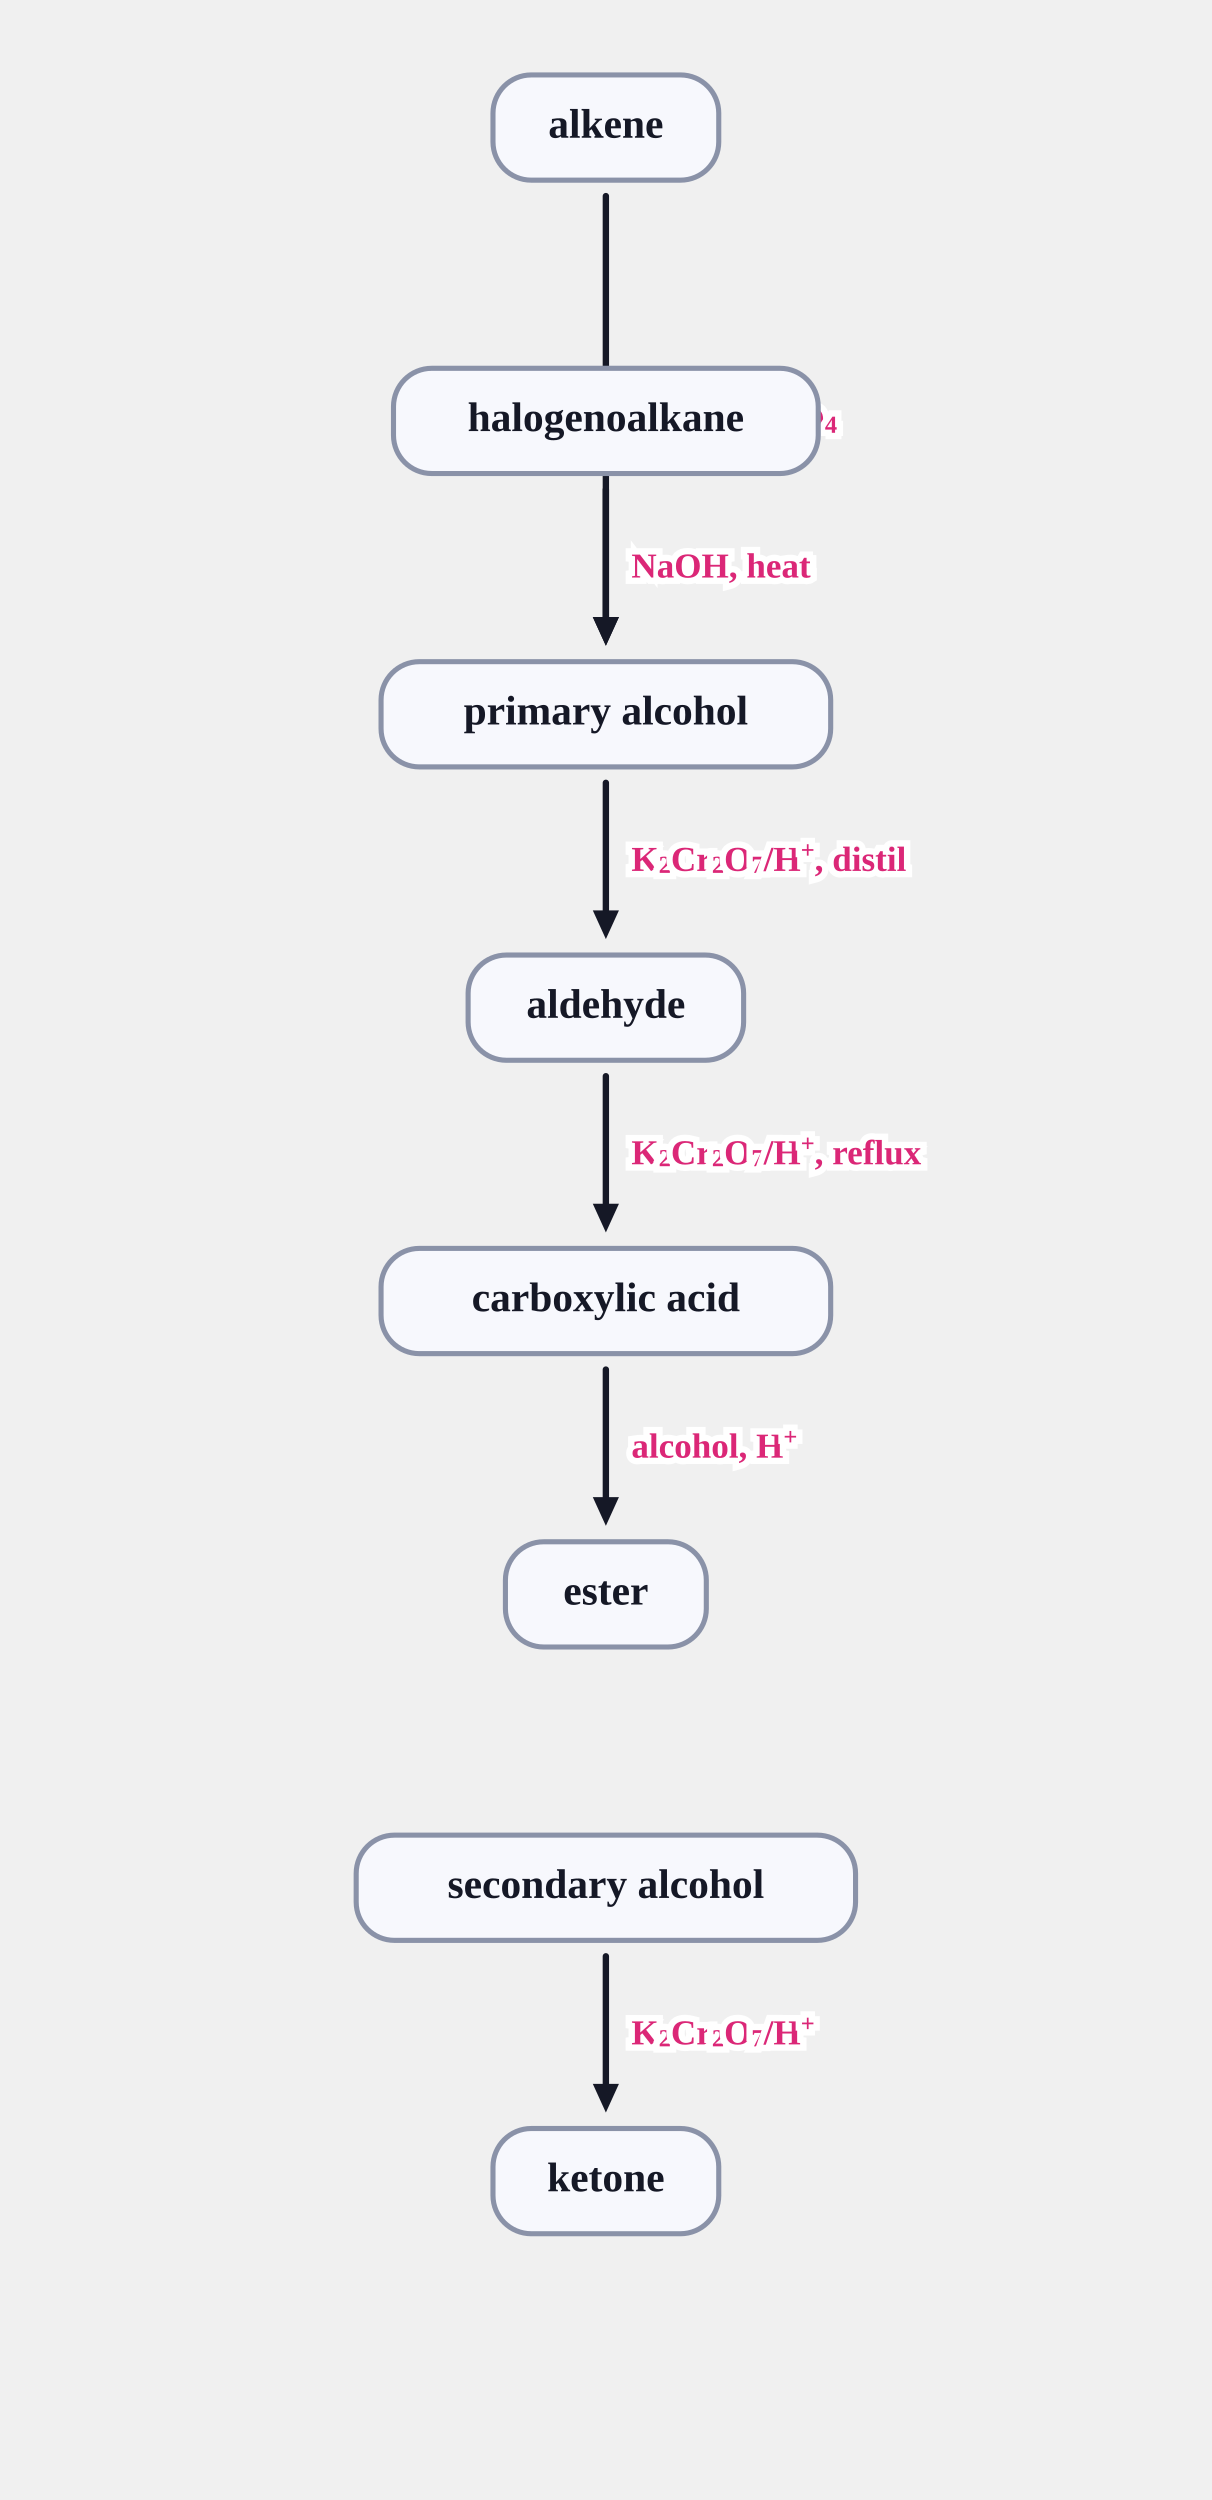
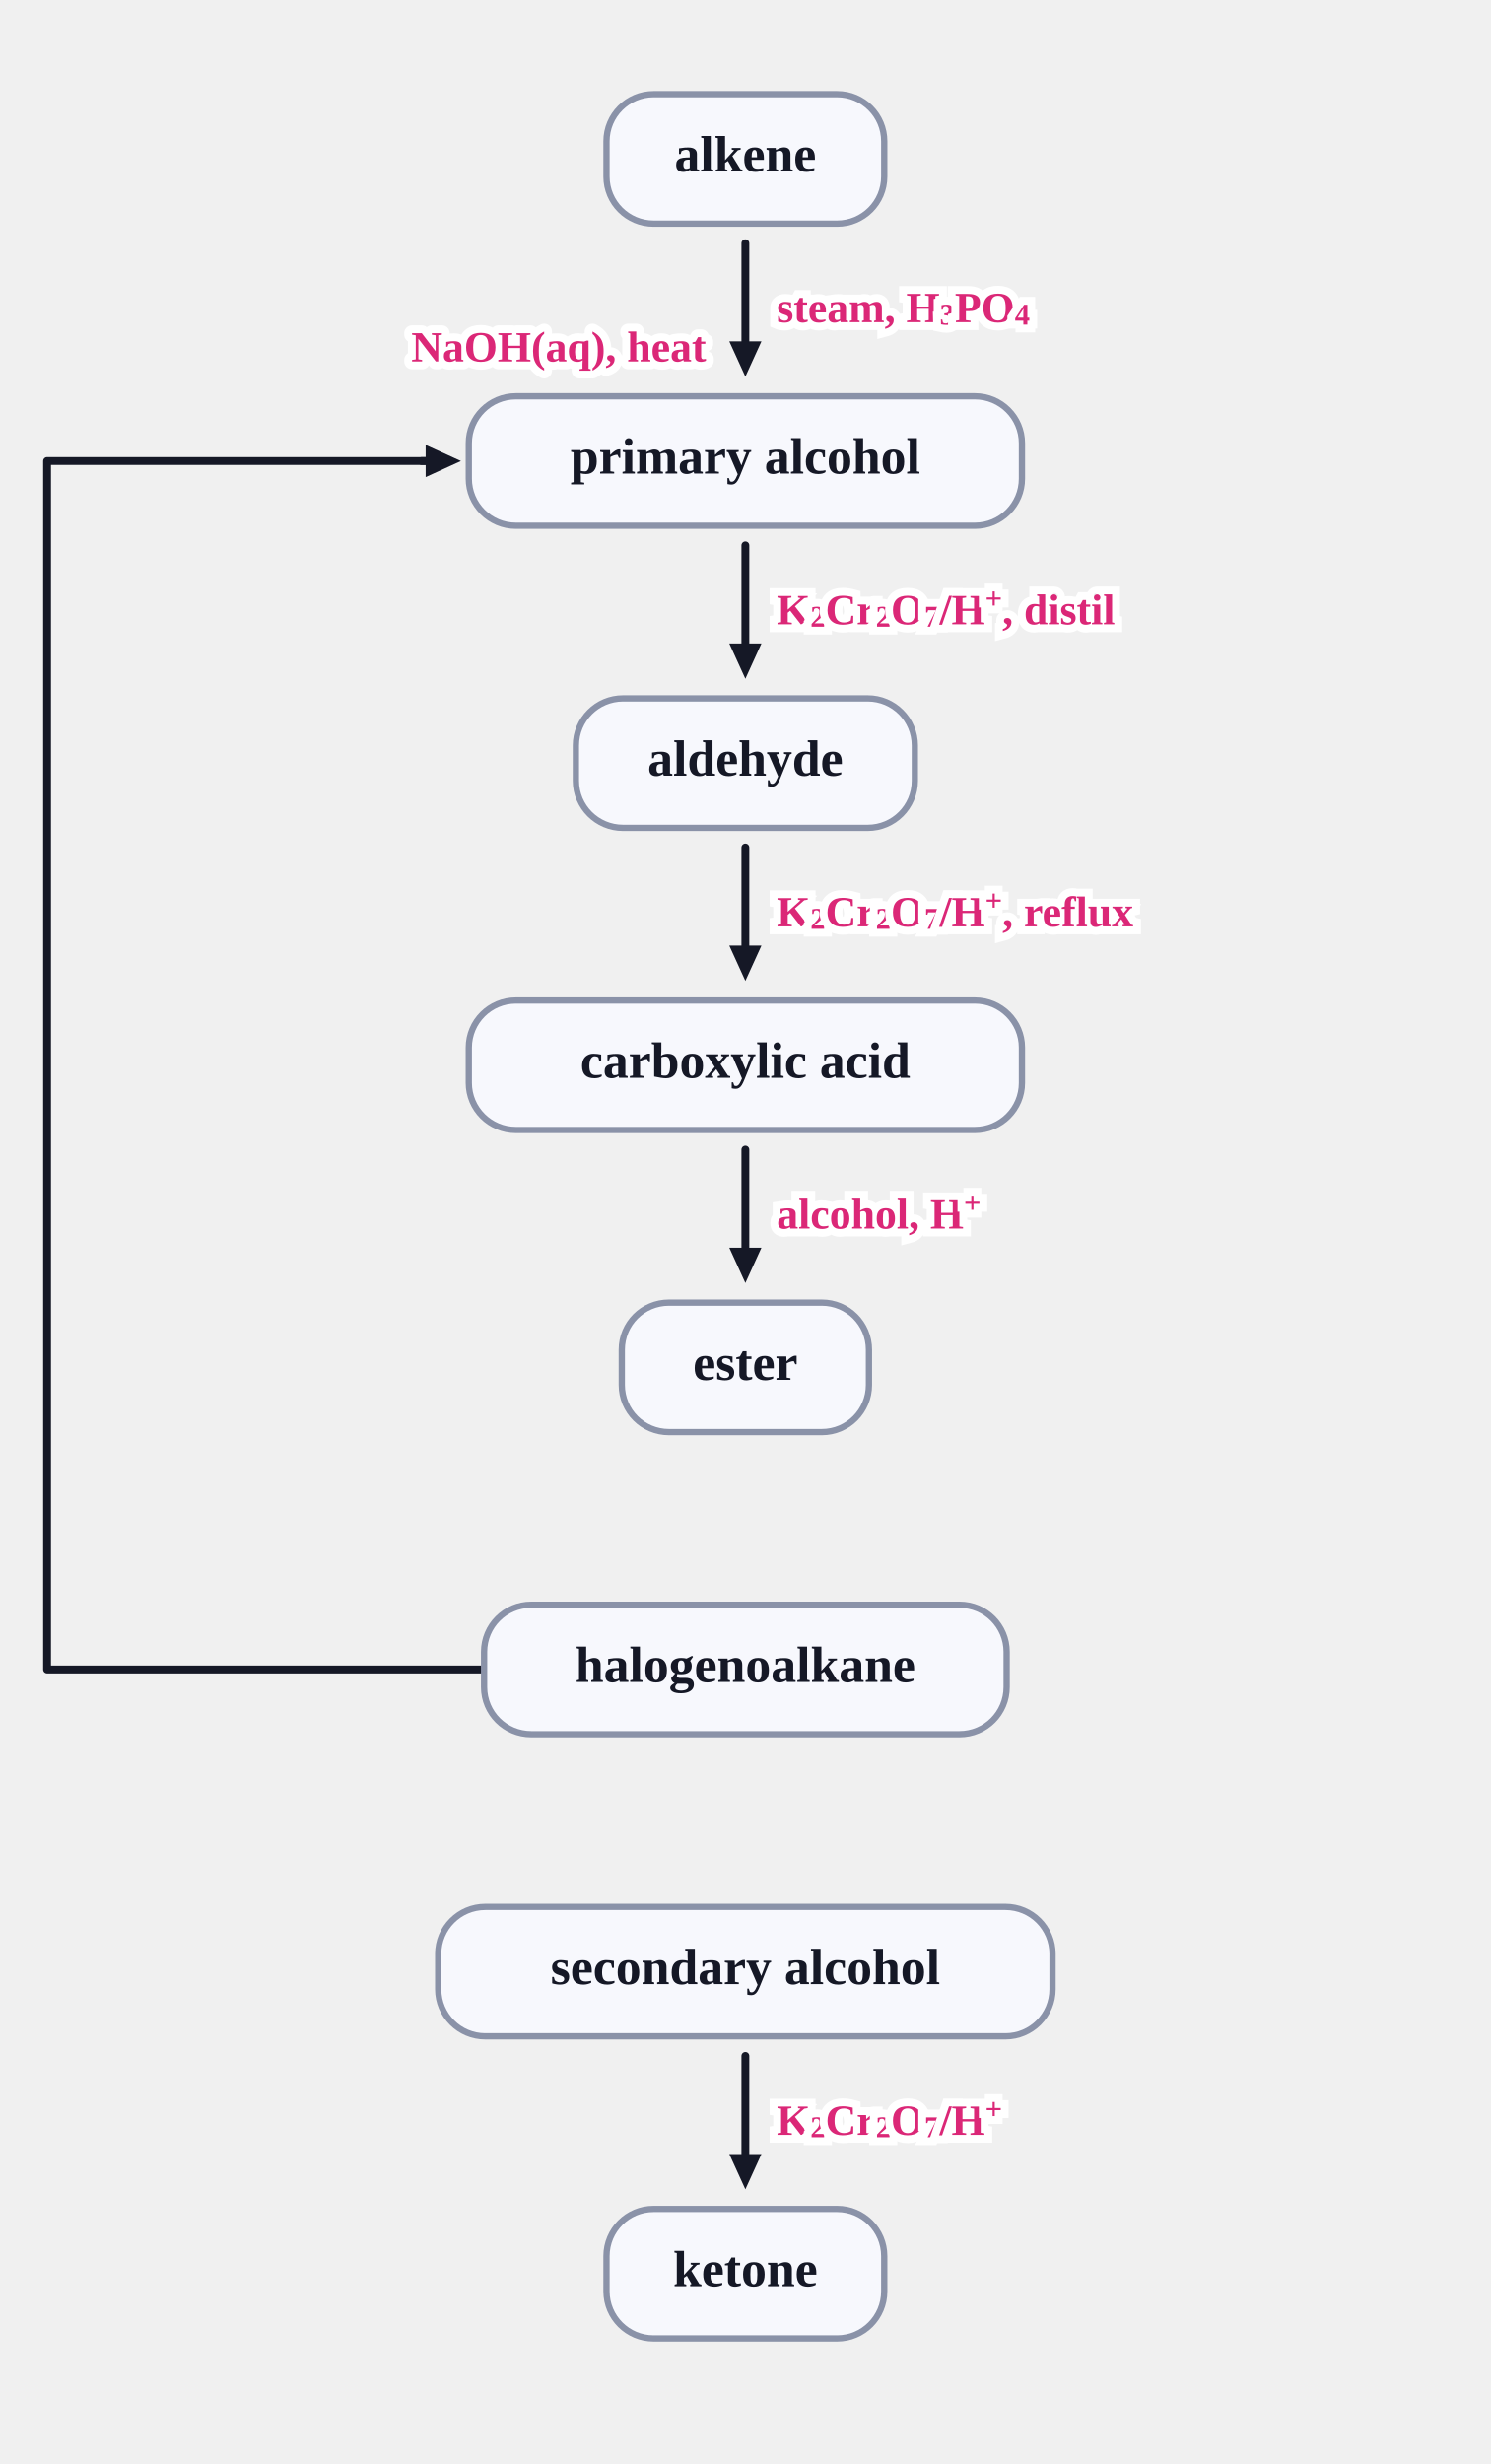
- <svg xmlns="http://www.w3.org/2000/svg" viewBox="0 0 380.0 784.0" width="380.0" height="784.0" role="img" aria-label="A flow map: alkene to alcohol (steam, H₃PO₄), halogenoalkane to alcohol (NaOH(aq), heat), primary alcohol to aldehyde to carboxylic acid (acidified dichromate), secondary alcohol to ketone, acid and alcohol to ester." style="color:var(--vx-ink, #151826);font-family:inherit;max-width:100%;height:auto">
-   <path d="M190.0 61.5 L190.0 194.4" stroke="var(--vx-ink, #151826)" stroke-width="2" stroke-linecap="round" fill="none" />
-   <path d="M190.0 202.5 L185.9 193.5 L194.1 193.5 Z" fill="var(--vx-ink, #151826)" />
-   <text x="198.0" y="132.0" font-size="11" font-weight="700" text-anchor="start" dominant-baseline="middle" fill="var(--vx-a2, #db2777)" stroke="#fff" stroke-width="4" paint-order="stroke">steam, H<tspan baseline-shift="sub" font-size="70%">3</tspan>PO<tspan baseline-shift="sub" font-size="70%">4</tspan>
+ <svg xmlns="http://www.w3.org/2000/svg" viewBox="0 0 380.0 628.0" width="380.0" height="628.0" role="img" aria-label="A flow map: alkene to alcohol (steam, H₃PO₄), halogenoalkane to alcohol (NaOH(aq), heat), primary alcohol to aldehyde to carboxylic acid (acidified dichromate), secondary alcohol to ketone, acid and alcohol to ester." style="color:var(--vx-ink, #151826);font-family:inherit;max-width:100%;height:auto">
+   <path d="M190.0 62.0 L190.0 87.9" stroke="var(--vx-ink, #151826)" stroke-width="2" stroke-linecap="round" fill="none" />
+   <path d="M190.0 96.0 L185.9 87.0 L194.1 87.0 Z" fill="var(--vx-ink, #151826)" />
+   <text x="198.0" y="79.0" font-size="11" font-weight="700" text-anchor="start" dominant-baseline="middle" fill="var(--vx-a2, #db2777)" stroke="#fff" stroke-width="4" paint-order="stroke">steam, H<tspan baseline-shift="sub" font-size="70%">3</tspan>PO<tspan baseline-shift="sub" font-size="70%">4</tspan>
  </text>
-   <path d="M190.0 153.5 L190.0 194.4" stroke="var(--vx-ink, #151826)" stroke-width="2" stroke-linecap="round" fill="none" />
-   <path d="M190.0 202.5 L185.9 193.5 L194.1 193.5 Z" fill="var(--vx-ink, #151826)" />
-   <text x="198.0" y="178.0" font-size="11" font-weight="700" text-anchor="start" dominant-baseline="middle" fill="var(--vx-a2, #db2777)" stroke="#fff" stroke-width="4" paint-order="stroke">NaOH, heat</text>
-   <path d="M190.0 245.5 L190.0 286.4" stroke="var(--vx-ink, #151826)" stroke-width="2" stroke-linecap="round" fill="none" />
-   <path d="M190.0 294.5 L185.9 285.5 L194.1 285.5 Z" fill="var(--vx-ink, #151826)" />
-   <text x="198.0" y="270.0" font-size="11" font-weight="700" text-anchor="start" dominant-baseline="middle" fill="var(--vx-a2, #db2777)" stroke="#fff" stroke-width="4" paint-order="stroke">K<tspan baseline-shift="sub" font-size="70%">2</tspan>Cr<tspan baseline-shift="sub" font-size="70%">2</tspan>O<tspan baseline-shift="sub" font-size="70%">7</tspan>/H<tspan baseline-shift="super" font-size="70%">+</tspan>, distil</text>
-   <path d="M190.0 337.5 L190.0 378.4" stroke="var(--vx-ink, #151826)" stroke-width="2" stroke-linecap="round" fill="none" />
-   <path d="M190.0 386.5 L185.9 377.5 L194.1 377.5 Z" fill="var(--vx-ink, #151826)" />
-   <text x="198.0" y="362.0" font-size="11" font-weight="700" text-anchor="start" dominant-baseline="middle" fill="var(--vx-a2, #db2777)" stroke="#fff" stroke-width="4" paint-order="stroke">K<tspan baseline-shift="sub" font-size="70%">2</tspan>Cr<tspan baseline-shift="sub" font-size="70%">2</tspan>O<tspan baseline-shift="sub" font-size="70%">7</tspan>/H<tspan baseline-shift="super" font-size="70%">+</tspan>, reflux</text>
-   <path d="M190.0 613.5 L190.0 654.4" stroke="var(--vx-ink, #151826)" stroke-width="2" stroke-linecap="round" fill="none" />
-   <path d="M190.0 662.5 L185.9 653.5 L194.1 653.5 Z" fill="var(--vx-ink, #151826)" />
-   <text x="198.0" y="638.0" font-size="11" font-weight="700" text-anchor="start" dominant-baseline="middle" fill="var(--vx-a2, #db2777)" stroke="#fff" stroke-width="4" paint-order="stroke">K<tspan baseline-shift="sub" font-size="70%">2</tspan>Cr<tspan baseline-shift="sub" font-size="70%">2</tspan>O<tspan baseline-shift="sub" font-size="70%">7</tspan>/H<tspan baseline-shift="super" font-size="70%">+</tspan>
+   <path d="M123.4 425.5 H12.0 V117.5 H111.5" fill="none" stroke="var(--vx-ink, #151826)" stroke-width="2" stroke-linejoin="round" />
+   <path d="M107.5 117.5 L109.4 117.5" stroke="var(--vx-ink, #151826)" stroke-width="2" stroke-linecap="round" fill="none" />
+   <path d="M117.5 117.5 L108.5 121.6 L108.5 113.4 Z" fill="var(--vx-ink, #151826)" />
+   <text x="180.0" y="89.0" font-size="11" font-weight="700" text-anchor="end" dominant-baseline="middle" fill="var(--vx-a2, #db2777)" stroke="var(--vx-card, #fff)" stroke-width="4" stroke-linejoin="round" paint-order="stroke">NaOH(aq), heat</text>
+   <path d="M190.0 139.0 L190.0 164.9" stroke="var(--vx-ink, #151826)" stroke-width="2" stroke-linecap="round" fill="none" />
+   <path d="M190.0 173.0 L185.9 164.0 L194.1 164.0 Z" fill="var(--vx-ink, #151826)" />
+   <text x="198.0" y="156.0" font-size="11" font-weight="700" text-anchor="start" dominant-baseline="middle" fill="var(--vx-a2, #db2777)" stroke="#fff" stroke-width="4" paint-order="stroke">K<tspan baseline-shift="sub" font-size="70%">2</tspan>Cr<tspan baseline-shift="sub" font-size="70%">2</tspan>O<tspan baseline-shift="sub" font-size="70%">7</tspan>/H<tspan baseline-shift="super" font-size="70%">+</tspan>, distil</text>
+   <path d="M190.0 216.0 L190.0 241.9" stroke="var(--vx-ink, #151826)" stroke-width="2" stroke-linecap="round" fill="none" />
+   <path d="M190.0 250.0 L185.9 241.0 L194.1 241.0 Z" fill="var(--vx-ink, #151826)" />
+   <text x="198.0" y="233.0" font-size="11" font-weight="700" text-anchor="start" dominant-baseline="middle" fill="var(--vx-a2, #db2777)" stroke="#fff" stroke-width="4" paint-order="stroke">K<tspan baseline-shift="sub" font-size="70%">2</tspan>Cr<tspan baseline-shift="sub" font-size="70%">2</tspan>O<tspan baseline-shift="sub" font-size="70%">7</tspan>/H<tspan baseline-shift="super" font-size="70%">+</tspan>, reflux</text>
+   <path d="M190.0 524.0 L190.0 549.9" stroke="var(--vx-ink, #151826)" stroke-width="2" stroke-linecap="round" fill="none" />
+   <path d="M190.0 558.0 L185.9 549.0 L194.1 549.0 Z" fill="var(--vx-ink, #151826)" />
+   <text x="198.0" y="541.0" font-size="11" font-weight="700" text-anchor="start" dominant-baseline="middle" fill="var(--vx-a2, #db2777)" stroke="#fff" stroke-width="4" paint-order="stroke">K<tspan baseline-shift="sub" font-size="70%">2</tspan>Cr<tspan baseline-shift="sub" font-size="70%">2</tspan>O<tspan baseline-shift="sub" font-size="70%">7</tspan>/H<tspan baseline-shift="super" font-size="70%">+</tspan>
  </text>
-   <path d="M190.0 429.5 L190.0 470.4" stroke="var(--vx-ink, #151826)" stroke-width="2" stroke-linecap="round" fill="none" />
-   <path d="M190.0 478.5 L185.9 469.5 L194.1 469.5 Z" fill="var(--vx-ink, #151826)" />
-   <text x="198.0" y="454.0" font-size="11" font-weight="700" text-anchor="start" dominant-baseline="middle" fill="var(--vx-a2, #db2777)" stroke="#fff" stroke-width="4" paint-order="stroke">alcohol, H<tspan baseline-shift="super" font-size="70%">+</tspan>
+   <path d="M190.0 293.0 L190.0 318.9" stroke="var(--vx-ink, #151826)" stroke-width="2" stroke-linecap="round" fill="none" />
+   <path d="M190.0 327.0 L185.9 318.0 L194.1 318.0 Z" fill="var(--vx-ink, #151826)" />
+   <text x="198.0" y="310.0" font-size="11" font-weight="700" text-anchor="start" dominant-baseline="middle" fill="var(--vx-a2, #db2777)" stroke="#fff" stroke-width="4" paint-order="stroke">alcohol, H<tspan baseline-shift="super" font-size="70%">+</tspan>
  </text>
-   <rect x="154.6" y="23.5" width="70.8" height="33.0" rx="12" fill="#f7f8fd" fill-opacity="1" stroke="var(--vx-line, #8a92a8)" stroke-width="1.6" />
-   <text x="190.0" y="39.5" font-size="13" font-weight="700" text-anchor="middle" dominant-baseline="middle" fill="var(--vx-ink, #151826)">alkene</text>
-   <rect x="123.4" y="115.5" width="133.2" height="33.0" rx="12" fill="#f7f8fd" fill-opacity="1" stroke="var(--vx-line, #8a92a8)" stroke-width="1.6" />
-   <text x="190.0" y="131.5" font-size="13" font-weight="700" text-anchor="middle" dominant-baseline="middle" fill="var(--vx-ink, #151826)">halogenoalkane</text>
-   <rect x="119.5" y="207.5" width="141.0" height="33.0" rx="12" fill="#f7f8fd" fill-opacity="1" stroke="var(--vx-line, #8a92a8)" stroke-width="1.6" />
-   <text x="190.0" y="223.5" font-size="13" font-weight="700" text-anchor="middle" dominant-baseline="middle" fill="var(--vx-ink, #151826)">primary alcohol</text>
-   <rect x="146.8" y="299.5" width="86.4" height="33.0" rx="12" fill="#f7f8fd" fill-opacity="1" stroke="var(--vx-line, #8a92a8)" stroke-width="1.6" />
-   <text x="190.0" y="315.5" font-size="13" font-weight="700" text-anchor="middle" dominant-baseline="middle" fill="var(--vx-ink, #151826)">aldehyde</text>
-   <rect x="119.5" y="391.5" width="141.0" height="33.0" rx="12" fill="#f7f8fd" fill-opacity="1" stroke="var(--vx-line, #8a92a8)" stroke-width="1.6" />
-   <text x="190.0" y="407.5" font-size="13" font-weight="700" text-anchor="middle" dominant-baseline="middle" fill="var(--vx-ink, #151826)">carboxylic acid</text>
-   <rect x="158.5" y="483.5" width="63.0" height="33.0" rx="12" fill="#f7f8fd" fill-opacity="1" stroke="var(--vx-line, #8a92a8)" stroke-width="1.6" />
-   <text x="190.0" y="499.5" font-size="13" font-weight="700" text-anchor="middle" dominant-baseline="middle" fill="var(--vx-ink, #151826)">ester</text>
-   <rect x="111.7" y="575.5" width="156.6" height="33.0" rx="12" fill="#f7f8fd" fill-opacity="1" stroke="var(--vx-line, #8a92a8)" stroke-width="1.6" />
-   <text x="190.0" y="591.5" font-size="13" font-weight="700" text-anchor="middle" dominant-baseline="middle" fill="var(--vx-ink, #151826)">secondary alcohol</text>
-   <rect x="154.6" y="667.5" width="70.8" height="33.0" rx="12" fill="#f7f8fd" fill-opacity="1" stroke="var(--vx-line, #8a92a8)" stroke-width="1.6" />
-   <text x="190.0" y="683.5" font-size="13" font-weight="700" text-anchor="middle" dominant-baseline="middle" fill="var(--vx-ink, #151826)">ketone</text>
+   <rect x="154.6" y="24.0" width="70.8" height="33.0" rx="12" fill="#f7f8fd" fill-opacity="1" stroke="var(--vx-line, #8a92a8)" stroke-width="1.6" />
+   <text x="190.0" y="40.0" font-size="13" font-weight="700" text-anchor="middle" dominant-baseline="middle" fill="var(--vx-ink, #151826)">alkene</text>
+   <rect x="123.4" y="409.0" width="133.2" height="33.0" rx="12" fill="#f7f8fd" fill-opacity="1" stroke="var(--vx-line, #8a92a8)" stroke-width="1.6" />
+   <text x="190.0" y="425.0" font-size="13" font-weight="700" text-anchor="middle" dominant-baseline="middle" fill="var(--vx-ink, #151826)">halogenoalkane</text>
+   <rect x="119.5" y="101.0" width="141.0" height="33.0" rx="12" fill="#f7f8fd" fill-opacity="1" stroke="var(--vx-line, #8a92a8)" stroke-width="1.6" />
+   <text x="190.0" y="117.0" font-size="13" font-weight="700" text-anchor="middle" dominant-baseline="middle" fill="var(--vx-ink, #151826)">primary alcohol</text>
+   <rect x="146.8" y="178.0" width="86.4" height="33.0" rx="12" fill="#f7f8fd" fill-opacity="1" stroke="var(--vx-line, #8a92a8)" stroke-width="1.6" />
+   <text x="190.0" y="194.0" font-size="13" font-weight="700" text-anchor="middle" dominant-baseline="middle" fill="var(--vx-ink, #151826)">aldehyde</text>
+   <rect x="119.5" y="255.0" width="141.0" height="33.0" rx="12" fill="#f7f8fd" fill-opacity="1" stroke="var(--vx-line, #8a92a8)" stroke-width="1.6" />
+   <text x="190.0" y="271.0" font-size="13" font-weight="700" text-anchor="middle" dominant-baseline="middle" fill="var(--vx-ink, #151826)">carboxylic acid</text>
+   <rect x="158.5" y="332.0" width="63.0" height="33.0" rx="12" fill="#f7f8fd" fill-opacity="1" stroke="var(--vx-line, #8a92a8)" stroke-width="1.6" />
+   <text x="190.0" y="348.0" font-size="13" font-weight="700" text-anchor="middle" dominant-baseline="middle" fill="var(--vx-ink, #151826)">ester</text>
+   <rect x="111.7" y="486.0" width="156.6" height="33.0" rx="12" fill="#f7f8fd" fill-opacity="1" stroke="var(--vx-line, #8a92a8)" stroke-width="1.6" />
+   <text x="190.0" y="502.0" font-size="13" font-weight="700" text-anchor="middle" dominant-baseline="middle" fill="var(--vx-ink, #151826)">secondary alcohol</text>
+   <rect x="154.6" y="563.0" width="70.8" height="33.0" rx="12" fill="#f7f8fd" fill-opacity="1" stroke="var(--vx-line, #8a92a8)" stroke-width="1.6" />
+   <text x="190.0" y="579.0" font-size="13" font-weight="700" text-anchor="middle" dominant-baseline="middle" fill="var(--vx-ink, #151826)">ketone</text>
</svg>
